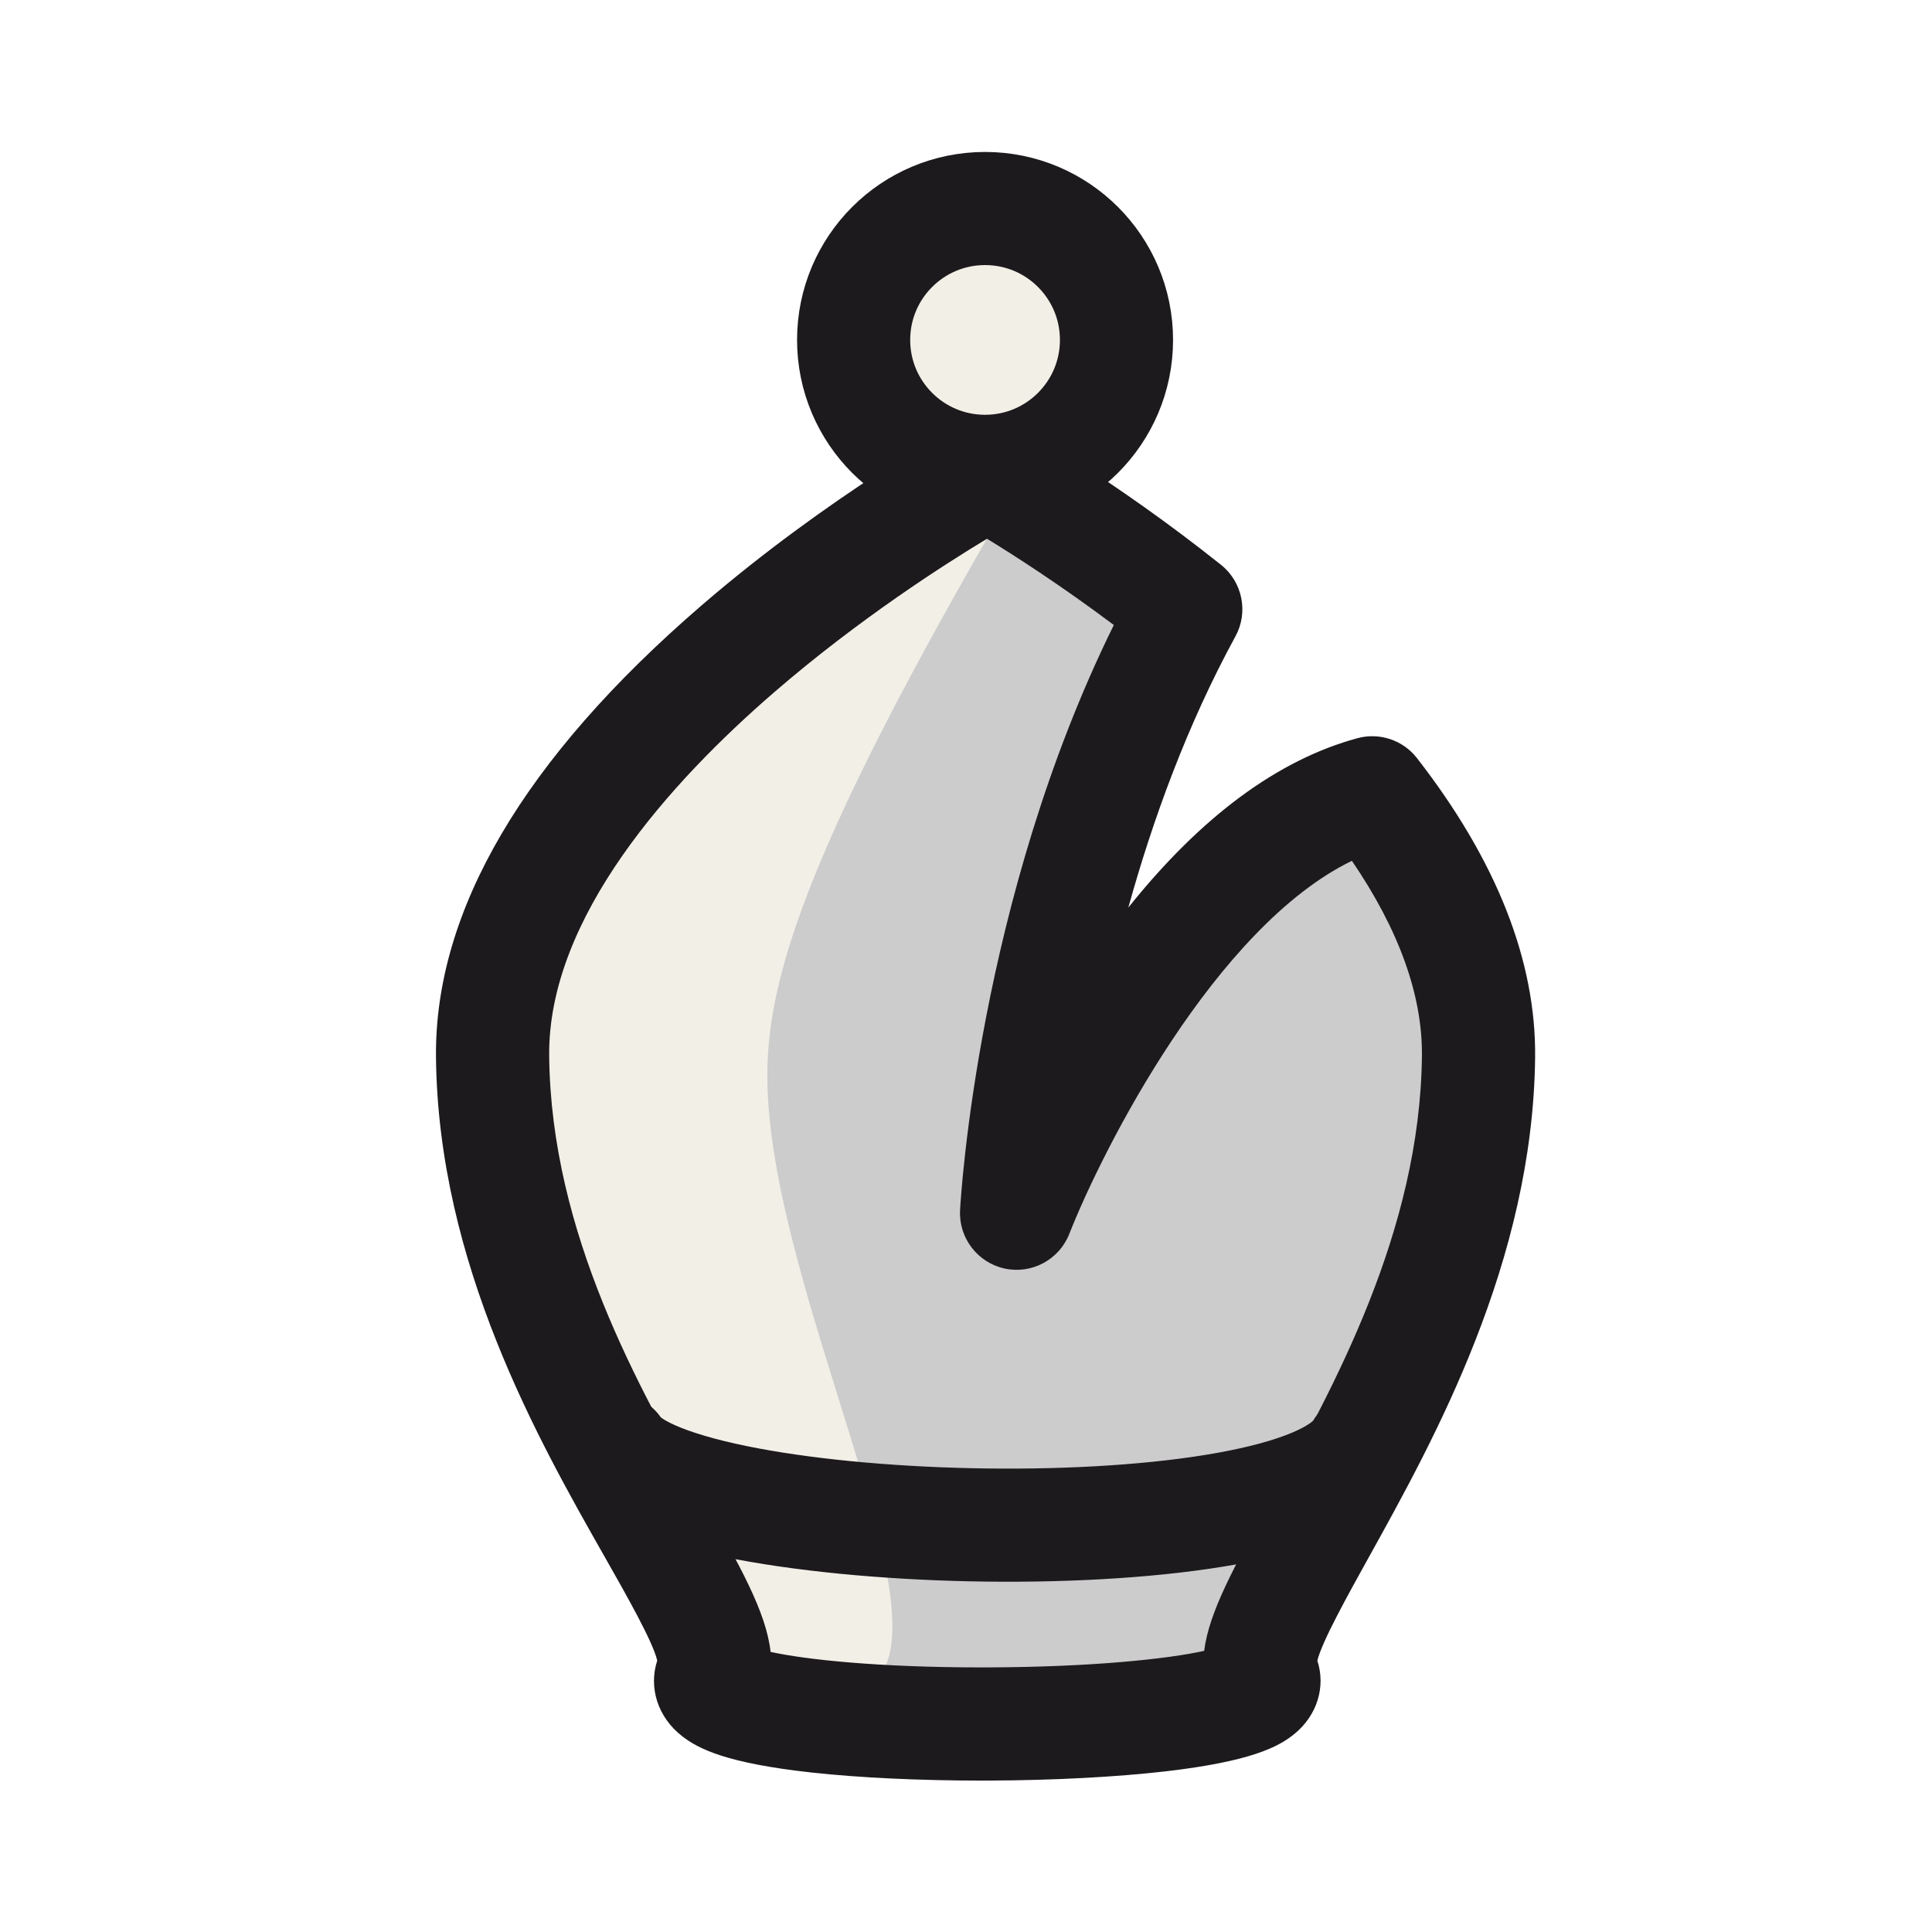
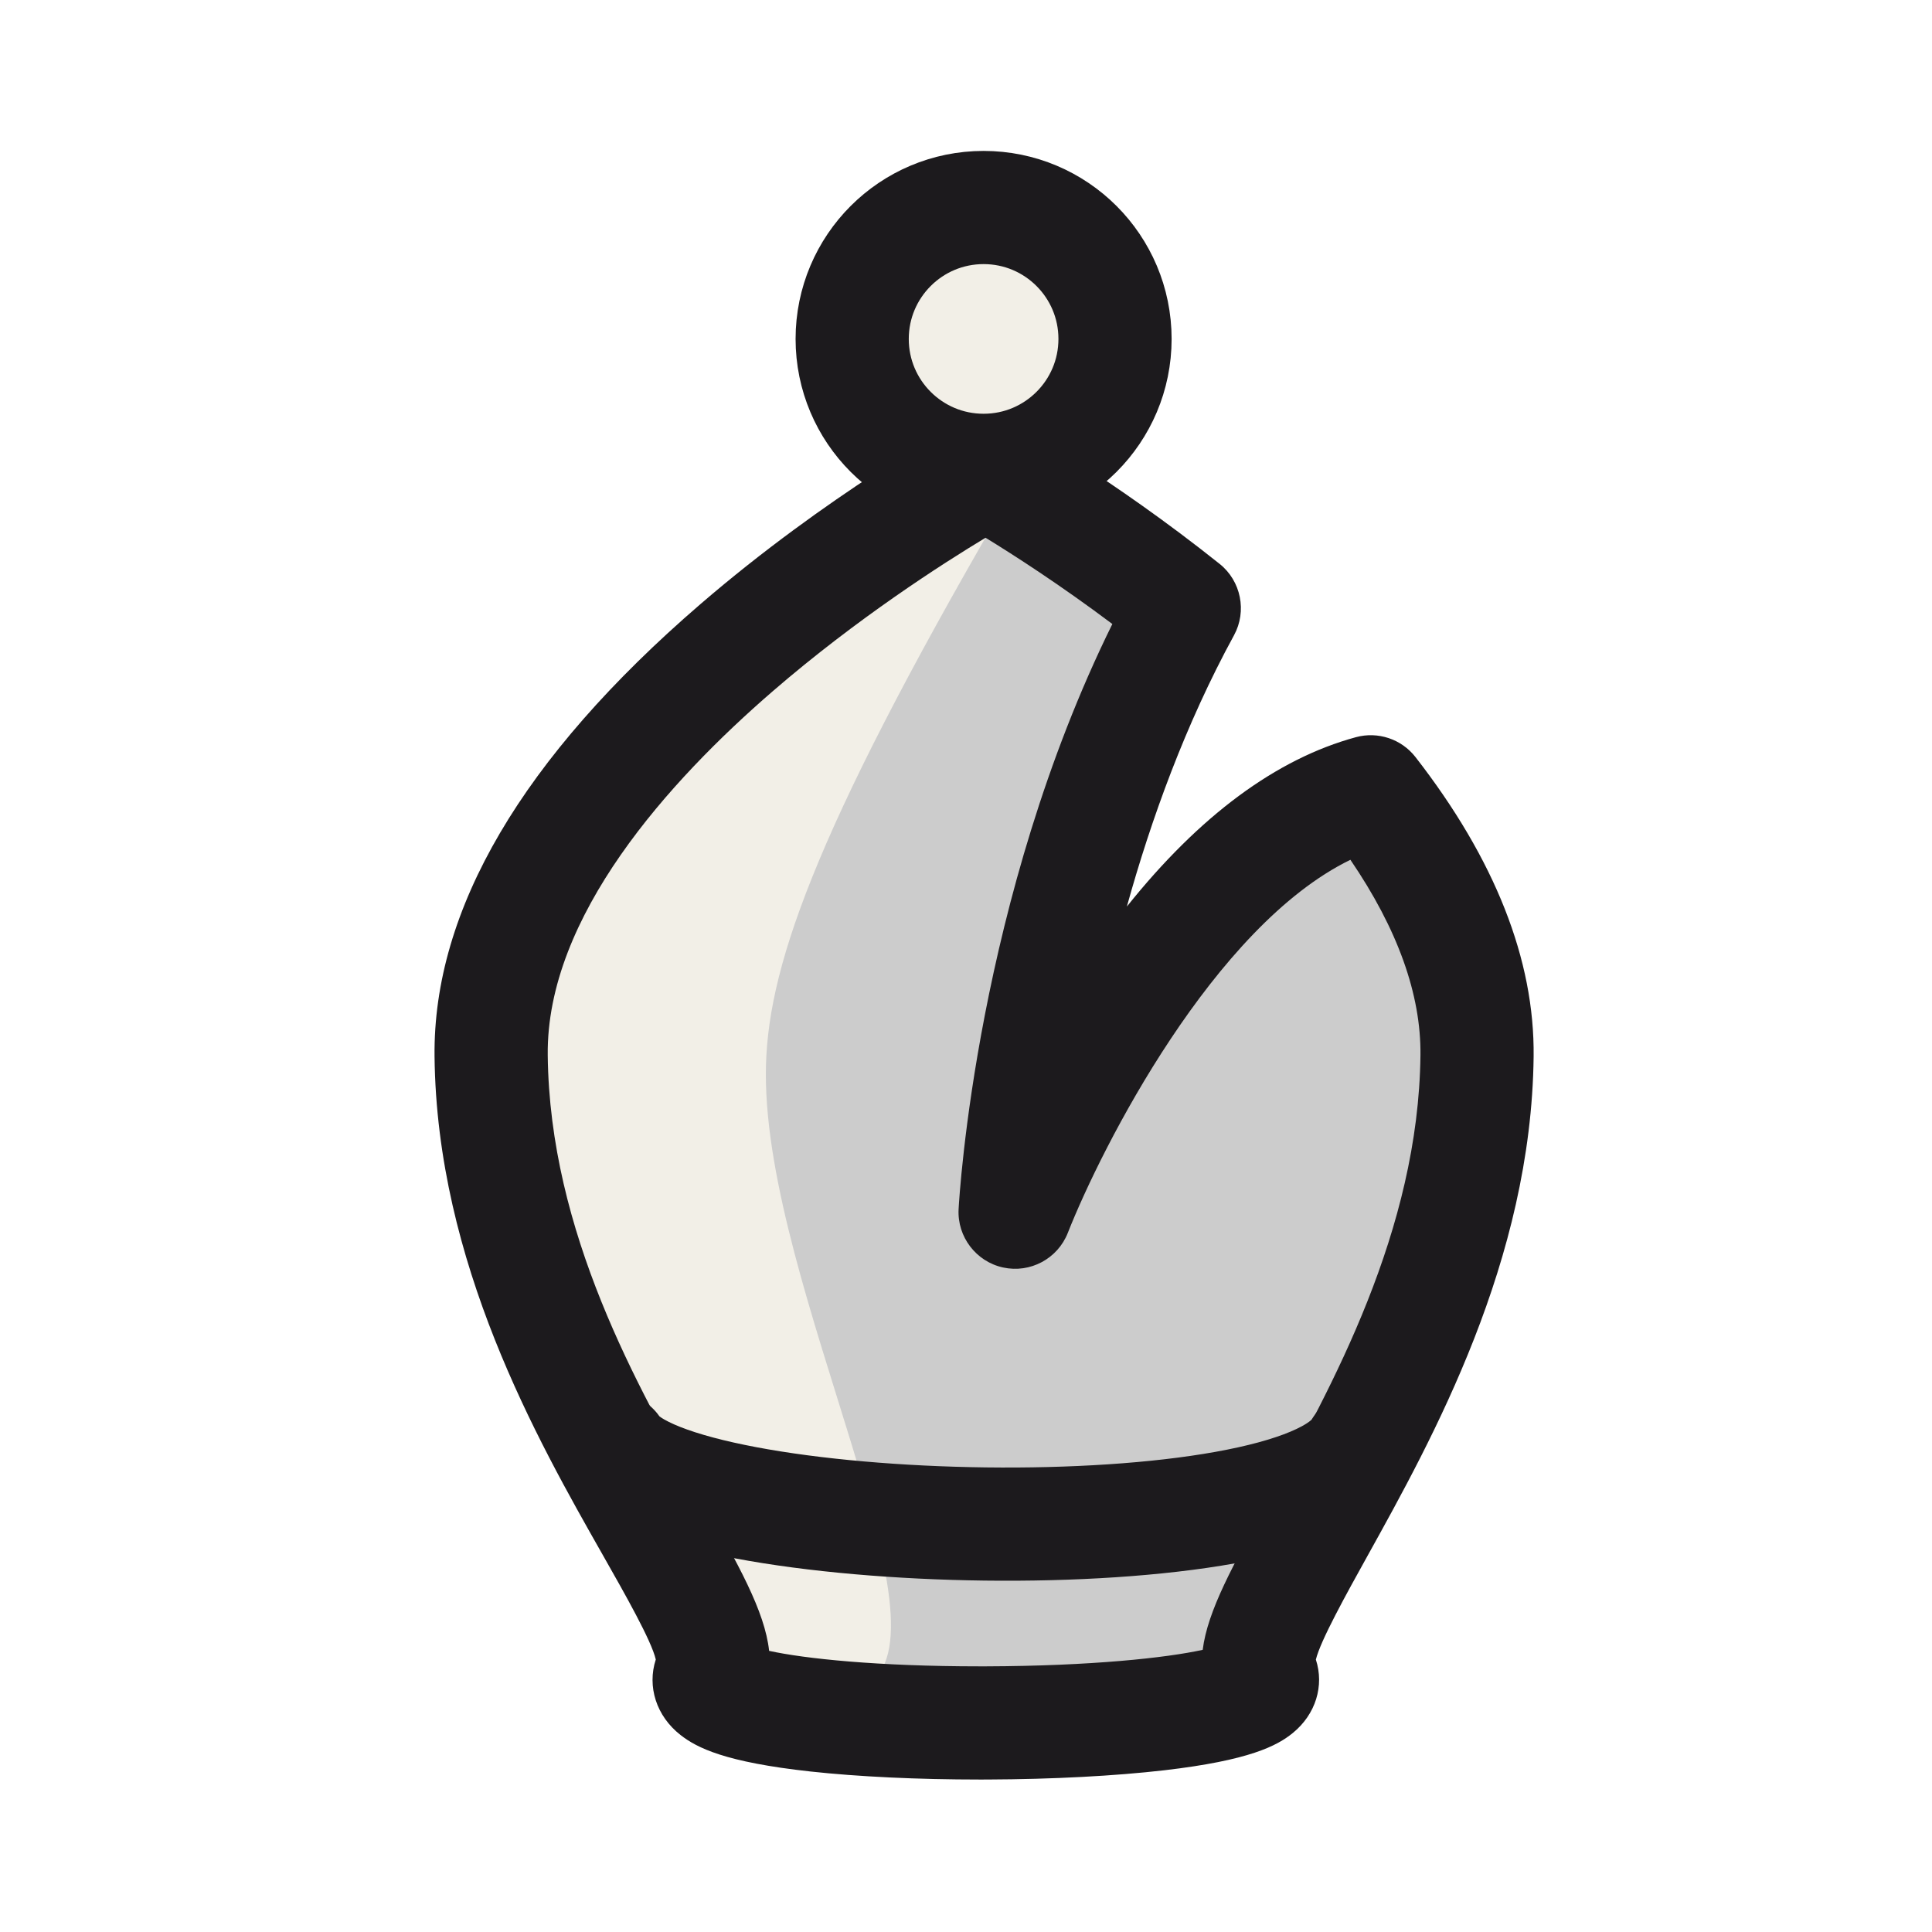
- <svg xmlns="http://www.w3.org/2000/svg" width="100%" height="100%" viewBox="0 0 591 591" version="1.1" xml:space="preserve" style="fill-rule:evenodd;clip-rule:evenodd;stroke-linejoin:round;stroke-miterlimit:10;">
-   <g transform="matrix(1,0,0,1,-1535,-2658)">
-     <g transform="matrix(1,0,0,1,106.711,27.3962)">
-       <g id="wB.svg" transform="matrix(5.90551,0,0,5.90551,1724,2926.18)">
-         <g id="wB.svg1">
-           <g id="wB.svg2" transform="matrix(1,0,0,1,-50,-50)">
-             <g transform="matrix(1,0,0,1,0,-3.9089)">
-               <path d="M57.76,21.466C57.76,25.226 54.712,28.274 50.952,28.274C47.192,28.274 44.144,25.226 44.144,21.466C44.144,17.706 47.192,14.658 50.952,14.658C54.712,14.658 57.759,17.706 57.759,21.466" style="fill:rgb(242,239,231);fill-rule:nonzero;" />
-             </g>
-             <g transform="matrix(1,0,0,-1,35.2505,29.2839)">
-               <path d="M22.509,11.727C22.509,7.967 19.461,4.919 15.701,4.919C11.941,4.919 8.893,7.967 8.893,11.727C8.893,15.487 11.941,18.534 15.701,18.534C19.461,18.534 22.509,15.487 22.509,11.727Z" style="fill:none;fill-rule:nonzero;stroke:rgb(28,26,29);stroke-width:5.86px;" />
-             </g>
-             <g transform="matrix(1,0,0,1,0,-3.9089)">
-               <path d="M71.008,44.925C59.96,47.928 52.585,66.702 52.585,66.702C52.585,66.702 53.499,49.793 61.35,35.411C55.898,31.06 51.066,28.367 51.066,28.367C51.066,28.367 25.264,42.464 25.441,58.601C25.619,74.739 38.386,87.329 36.791,90.699C35.194,94.068 66.937,93.891 65.34,90.699C63.745,87.507 76.335,74.561 76.513,58.601C76.566,53.772 74.255,49.097 71.008,44.925" style="fill:rgb(204,204,204);fill-rule:nonzero;" />
-             </g>
-             <g transform="matrix(1,0,0,1,0,-3.9089)">
-               <path d="M51.888,30.308C42.018,47.312 39.672,54.289 39.672,59.566C39.672,70.691 49.64,88.492 44.852,91.228L37.816,91.228L29.021,73.638L25.503,61.325L27.262,50.771L34.298,41.976L51.888,30.308Z" style="fill:rgb(242,239,231);fill-rule:nonzero;" />
-             </g>
-             <g transform="matrix(1,0,0,1,0,-3.9089)">
-               <clipPath id="_clip1">
-                 <rect x="22.509" y="25.408" width="56.936" height="70.683" />
-               </clipPath>
-               <g clip-path="url(#_clip1)">
-                 <path d="M39.842,89.425C41.678,89.828 45.453,90.228 50.744,90.228L51.081,90.228C56.527,90.21 60.417,89.787 62.301,89.372C62.551,87.354 63.882,84.956 65.706,81.672C68.986,75.759 73.48,67.662 73.581,58.569C73.617,55.428 72.396,52.03 69.953,48.447C62.888,51.885 57.073,63.312 55.313,67.777C54.785,69.114 53.363,69.874 51.96,69.566C50.561,69.261 49.58,67.974 49.657,66.545C49.694,65.863 50.603,50.457 57.621,36.233C54.9,34.191 52.495,32.648 51.053,31.765C48.85,33.092 44.402,35.935 40.026,39.718C34.666,44.352 28.294,51.384 28.373,58.569C28.474,67.744 33.021,75.749 36.342,81.595C38.242,84.941 39.616,87.36 39.842,89.425M50.765,96.091C47.554,96.091 44.449,95.944 41.985,95.675C37.564,95.192 36.099,94.448 35.251,93.784C33.998,92.804 33.515,91.279 33.97,89.873C33.749,88.904 32.367,86.47 31.243,84.491C27.812,78.451 22.627,69.323 22.51,58.633C22.427,51.037 27.057,43.157 36.273,35.212C42.861,29.533 49.386,25.944 49.66,25.794C50.543,25.312 51.614,25.316 52.493,25.806C52.698,25.921 57.601,28.668 63.179,33.12C64.287,34.005 64.603,35.573 63.923,36.817C61.401,41.436 59.622,46.367 58.373,50.869C62.139,46.16 66.116,43.216 70.24,42.096C71.378,41.786 72.598,42.193 73.322,43.125C77.44,48.415 79.5,53.634 79.444,58.634C79.326,69.21 74.215,78.422 70.832,84.517C69.74,86.484 68.398,88.901 68.164,89.877C68.604,91.232 68.159,92.707 66.974,93.676C66.155,94.345 64.724,95.098 60.321,95.61C57.762,95.906 54.514,96.077 51.173,96.09C51.037,96.091 50.901,96.091 50.765,96.091" style="fill:rgb(28,26,29);fill-rule:nonzero;" />
-               </g>
-             </g>
-             <g transform="matrix(1,0,0,-1,9.24767,86.7746)">
-               <path d="M22.509,11.727C25.555,6.971 57.982,6.09 61.207,11.727" style="fill:none;fill-rule:nonzero;stroke:rgb(28,26,29);stroke-width:5.86px;stroke-linecap:round;" />
-             </g>
-           </g>
-           <g id="wB.svg3">
-                     </g>
-         </g>
-       </g>
+ <svg xmlns="http://www.w3.org/2000/svg" width="100%" height="100%" viewBox="0 0 417 417" version="1.1" xml:space="preserve" style="fill-rule:evenodd;clip-rule:evenodd;stroke-linejoin:round;stroke-miterlimit:10;">
+   <path d="M240.665,73.155c-0,15.667 -12.699,28.366 -28.367,28.366c-15.666,-0 -28.365,-12.699 -28.365,-28.366c-0,-15.666 12.7,-28.366 28.365,-28.366c15.668,0 28.366,12.7 28.366,28.366" style="fill:#f2efe7;fill-rule:nonzero;" />
+   <path d="M240.665,73.155c-0,15.666 -12.701,28.364 -28.367,28.364c-15.667,-0 -28.365,-12.697 -28.365,-28.364c-0,-15.666 12.699,-28.366 28.365,-28.366c15.667,0 28.367,12.699 28.367,28.366Z" style="fill:none;fill-rule:nonzero;stroke:#1c1a1d;stroke-width:24.43px;" />
+   <path d="M295.868,170.9c-46.033,12.511 -76.765,90.74 -76.765,90.74c0,-0 3.808,-70.458 36.521,-130.379c-22.715,-18.133 -42.851,-29.352 -42.851,-29.352c0,0 -107.505,58.739 -106.767,125.977c0.741,67.238 53.938,119.697 47.289,133.738c-6.651,14.038 125.608,13.301 118.956,-0c-6.648,-13.3 45.811,-67.238 46.553,-133.738c0.222,-20.124 -9.407,-39.602 -22.937,-56.986" style="fill:#ccc;fill-rule:nonzero;" />
+   <path d="M216.198,109.998c-41.125,70.849 -50.897,99.92 -50.897,121.908c0,46.355 41.532,120.524 21.581,131.925l-29.317,0l-36.646,-73.291l-14.658,-51.305l7.329,-43.975l29.317,-36.646l73.291,-48.616Z" style="fill:#f2efe7;fill-rule:nonzero;" />
+   <g>
+     <clipPath id="_clip1">
+       <rect x="93.788" y="89.579" width="237.234" height="294.513" />
+     </clipPath>
+     <g clip-path="url(#_clip1)">
+       <path d="M166.008,356.318c7.65,1.679 23.378,3.343 45.425,3.343l1.406,0c22.691,-0.073 38.899,-1.835 46.75,-3.563c1.042,-8.41 6.588,-18.402 14.184,-32.087c13.669,-24.634 32.395,-58.373 32.816,-96.262c0.147,-13.087 -4.937,-27.243 -15.12,-42.172c-29.437,14.322 -53.664,61.935 -61,80.538c-2.199,5.574 -8.121,8.738 -13.969,7.457c-5.828,-1.27 -9.916,-6.633 -9.597,-12.59c0.153,-2.842 3.942,-67.032 33.185,-126.298c-11.337,-8.507 -21.36,-14.939 -27.366,-18.617c-9.181,5.53 -27.713,17.375 -45.948,33.138c-22.331,19.308 -48.883,48.61 -48.552,78.547c0.42,38.227 19.366,71.583 33.201,95.941c7.917,13.94 13.643,24.02 14.585,32.625m45.514,27.774c-13.382,-0 -26.316,-0.611 -36.585,-1.734c-18.421,-2.013 -24.523,-5.112 -28.057,-7.879c-5.22,-4.085 -7.233,-10.438 -5.338,-16.294c-0.92,-4.04 -6.68,-14.181 -11.362,-22.427c-14.296,-25.167 -35.899,-63.2 -36.389,-107.739c-0.347,-31.651 18.947,-64.484 57.345,-97.589c27.452,-23.664 54.639,-38.618 55.78,-39.241c3.678,-2.011 8.144,-1.993 11.805,0.047c0.855,0.481 21.282,11.926 44.526,30.478c4.617,3.686 5.931,10.219 3.098,15.403c-10.507,19.245 -17.919,39.792 -23.123,58.55c15.692,-19.62 32.262,-31.887 49.443,-36.556c4.745,-1.288 9.825,0.407 12.845,4.288c17.156,22.044 25.739,43.787 25.506,64.623c-0.49,44.068 -21.787,82.447 -35.882,107.845c-4.549,8.198 -10.141,18.269 -11.118,22.334c1.836,5.647 -0.019,11.789 -4.959,15.829c-3.413,2.787 -9.372,5.926 -27.721,8.058c-10.659,1.234 -24.194,1.947 -38.115,2c-0.566,0.004 -1.132,0.004 -1.699,0.004" style="fill:#1c1a1d;fill-rule:nonzero;" />
    </g>
  </g>
+   <path d="M132.32,312.699c12.689,19.818 147.805,23.486 161.242,0" style="fill:none;fill-rule:nonzero;stroke:#1c1a1d;stroke-width:24.43px;stroke-linecap:round;" />
</svg>
